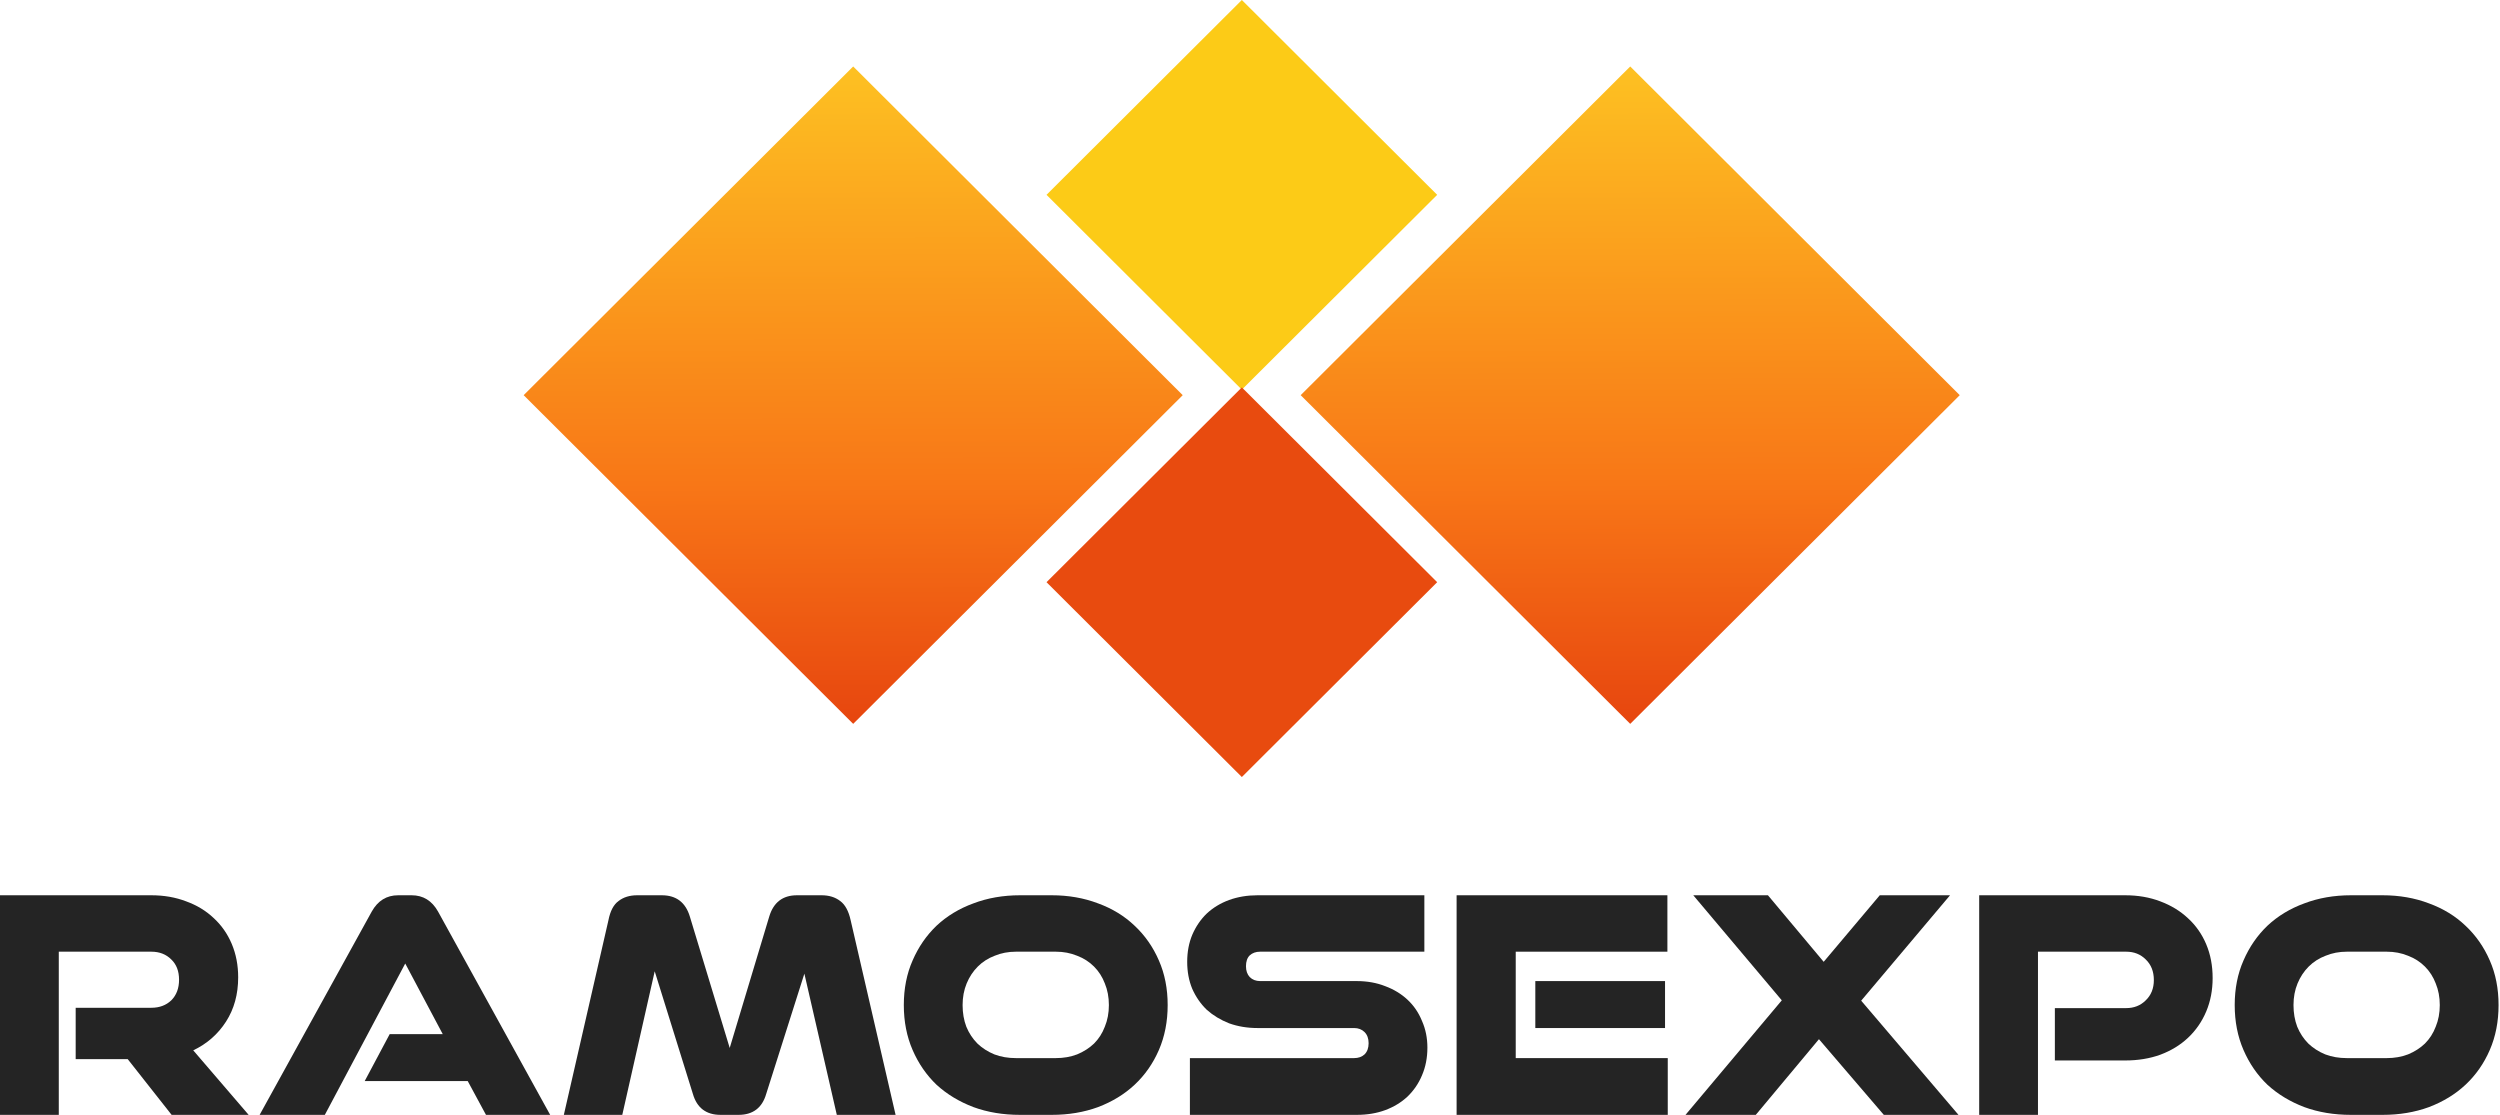
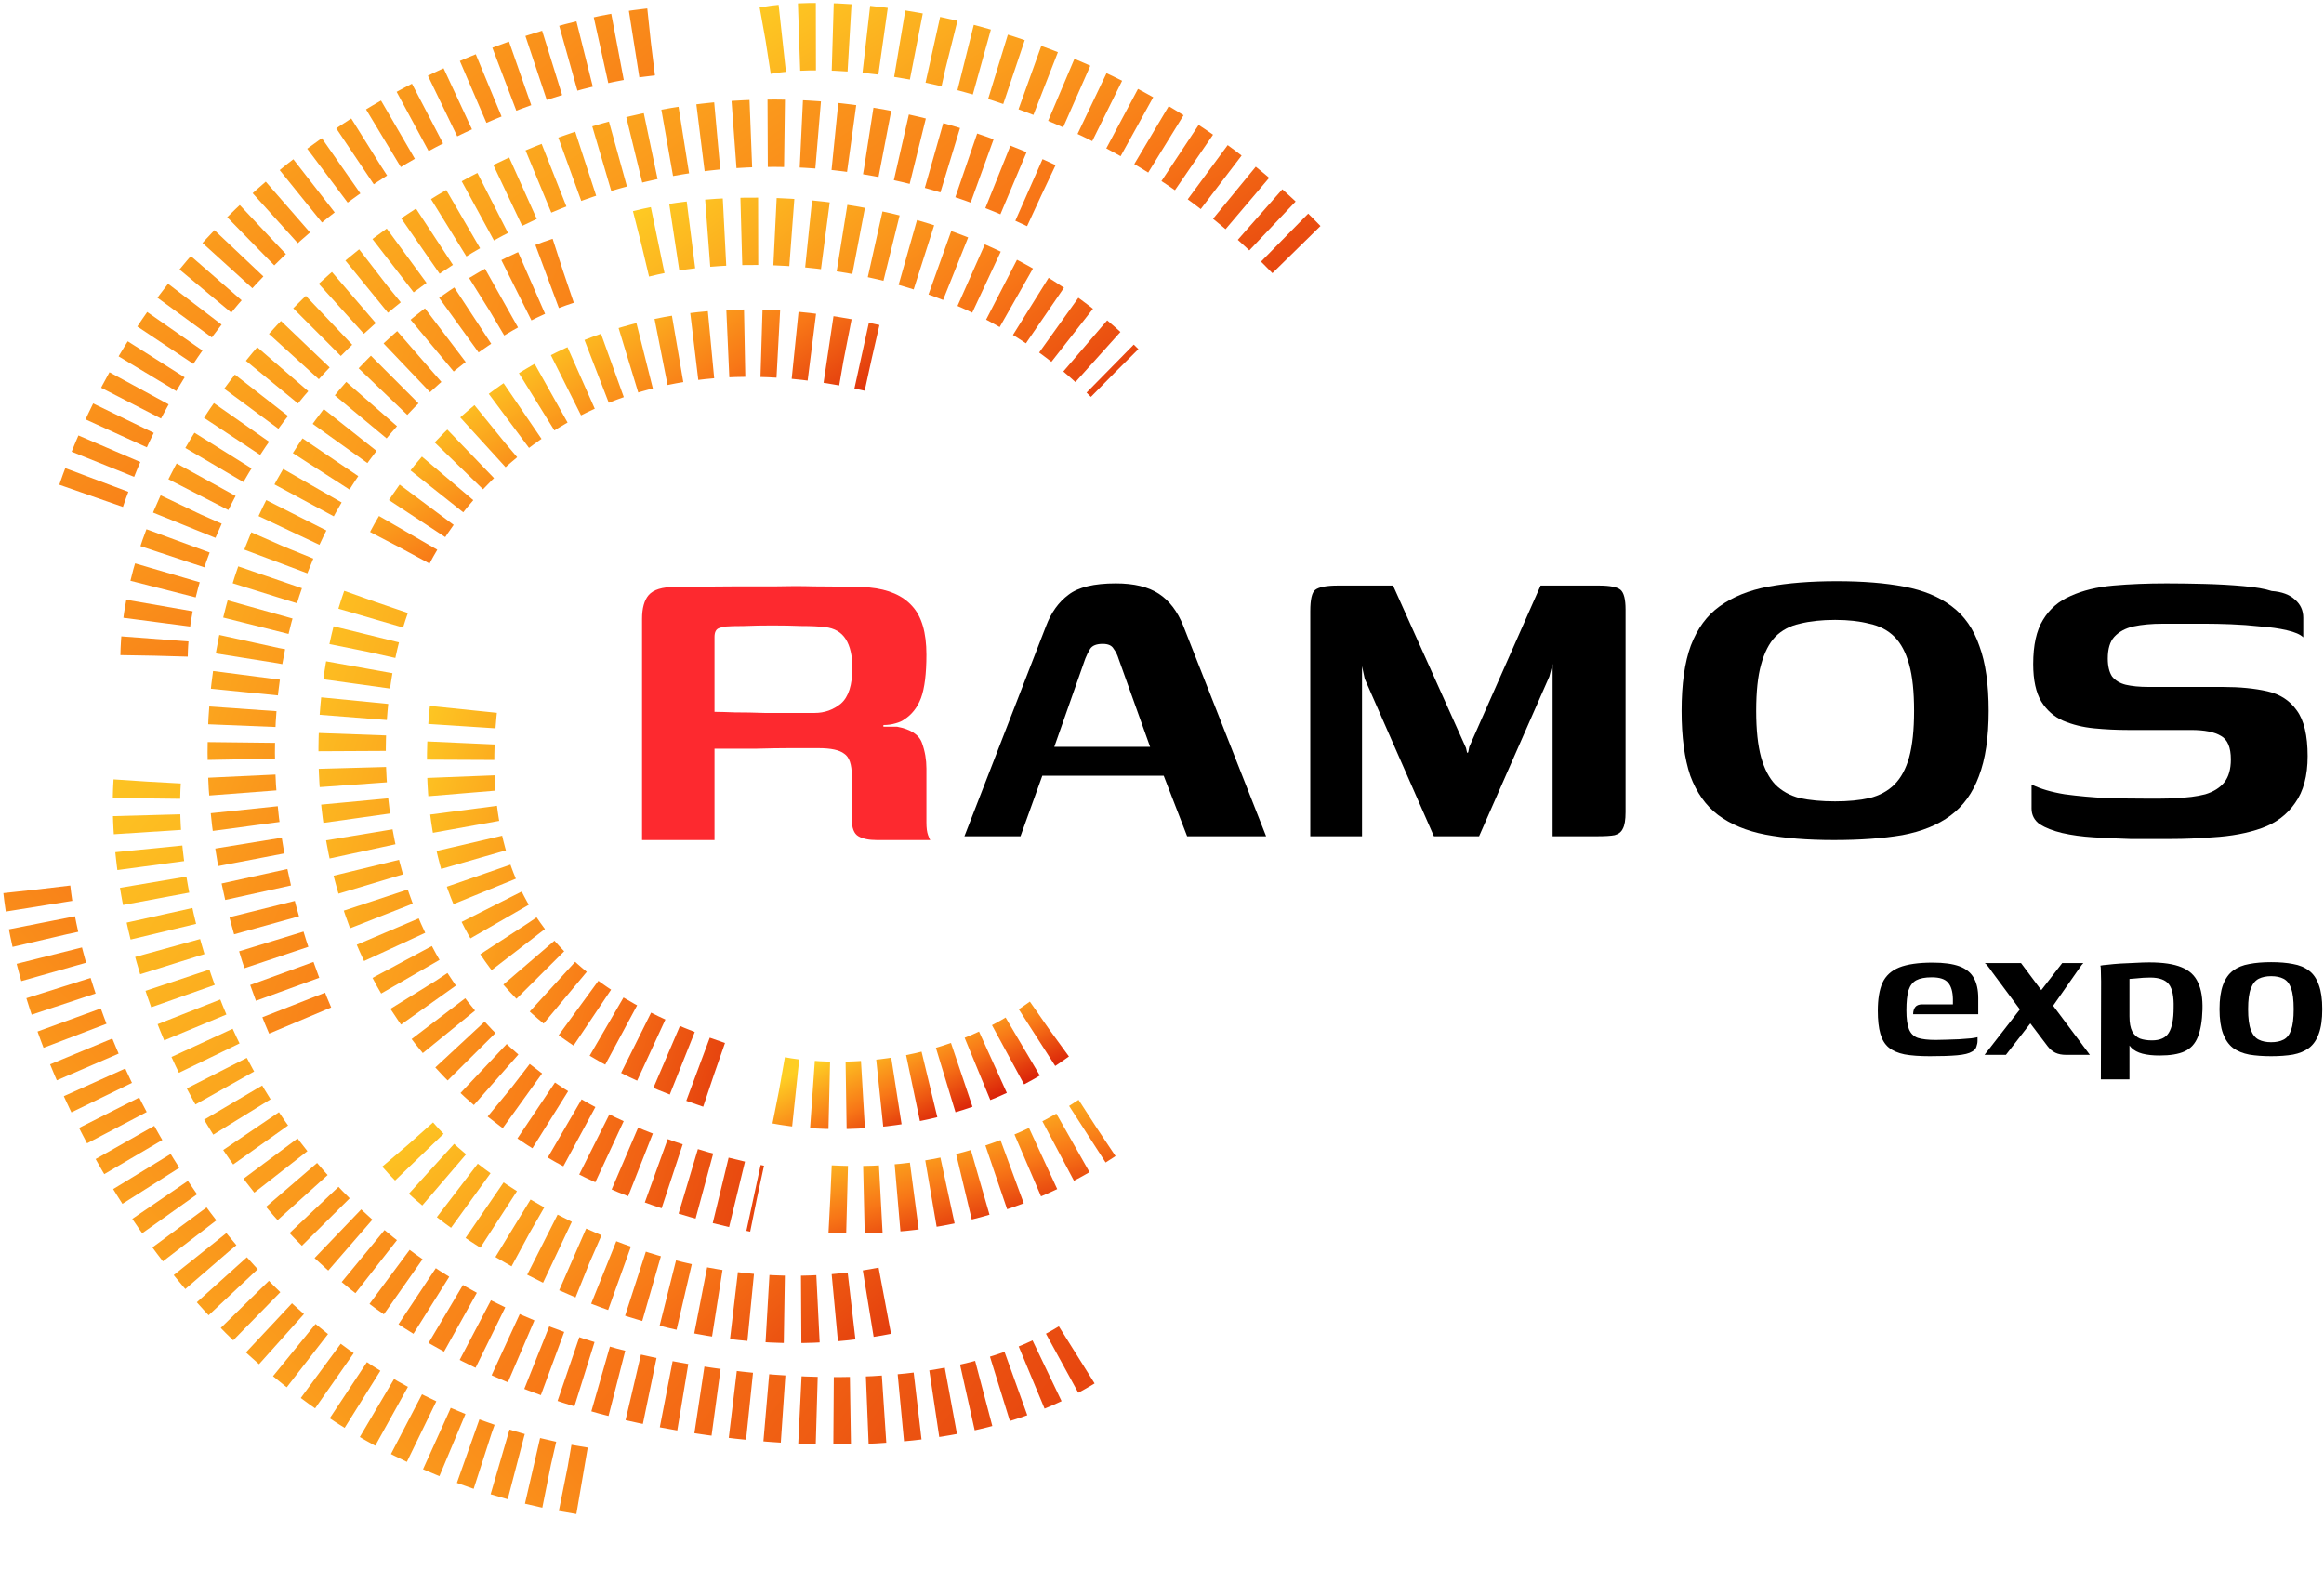
- <svg xmlns="http://www.w3.org/2000/svg" width="148" height="66" viewBox="0 0 148 66" fill="none">
-   <path d="M10.16 66L7.56 62.7H4.48V59.66H8.96C9.44 59.66 9.833 59.513 10.14 59.22C10.447 58.913 10.6 58.507 10.6 58C10.6 57.493 10.447 57.093 10.14 56.8C9.833 56.493 9.44 56.34 8.96 56.34H3.48V66H0V53H8.96C9.707 53 10.393 53.12 11.02 53.36C11.647 53.587 12.187 53.913 12.64 54.34C13.107 54.767 13.467 55.28 13.72 55.88C13.973 56.48 14.1 57.14 14.1 57.86C14.1 58.86 13.86 59.733 13.38 60.48C12.9 61.227 12.253 61.793 11.44 62.18L14.72 66H10.16Z" fill="#242424" />
-   <path d="M28.77 66L27.69 64H21.59L23.07 61.22H26.21L23.99 57.04L19.23 66H15.37L22.01 53.96C22.37 53.32 22.89 53 23.57 53H24.37C25.05 53 25.57 53.32 25.93 53.96L32.57 66H28.77Z" fill="#242424" />
-   <path d="M49.539 66L47.619 57.64L45.359 64.76C45.119 65.587 44.572 66 43.719 66H42.659C41.805 66 41.259 65.587 41.019 64.76L38.759 57.5L36.839 66H33.379L36.019 54.48C36.125 53.933 36.325 53.553 36.619 53.34C36.912 53.113 37.279 53 37.719 53H39.179C40.032 53 40.585 53.42 40.839 54.26L43.199 62.04L45.539 54.26C45.792 53.42 46.339 53 47.179 53H48.639C49.079 53 49.445 53.113 49.739 53.34C50.032 53.553 50.239 53.933 50.359 54.48L53.019 66H49.539Z" fill="#242424" />
-   <path d="M62.506 62.64C62.959 62.64 63.379 62.567 63.766 62.42C64.153 62.26 64.486 62.047 64.766 61.78C65.046 61.5 65.259 61.167 65.406 60.78C65.566 60.393 65.646 59.967 65.646 59.5C65.646 59.033 65.566 58.607 65.406 58.22C65.259 57.833 65.046 57.5 64.766 57.22C64.486 56.94 64.153 56.727 63.766 56.58C63.379 56.42 62.959 56.34 62.506 56.34H60.146C59.692 56.34 59.273 56.42 58.886 56.58C58.499 56.727 58.166 56.94 57.886 57.22C57.606 57.5 57.386 57.833 57.226 58.22C57.066 58.607 56.986 59.033 56.986 59.5C56.986 59.967 57.059 60.393 57.206 60.78C57.366 61.167 57.586 61.5 57.866 61.78C58.146 62.047 58.479 62.26 58.866 62.42C59.252 62.567 59.679 62.64 60.146 62.64H62.506ZM60.386 66C59.386 66 58.466 65.847 57.626 65.54C56.786 65.22 56.059 64.78 55.446 64.22C54.846 63.647 54.373 62.96 54.026 62.16C53.679 61.36 53.506 60.473 53.506 59.5C53.506 58.527 53.679 57.647 54.026 56.86C54.373 56.06 54.846 55.373 55.446 54.8C56.059 54.227 56.786 53.787 57.626 53.48C58.466 53.16 59.386 53 60.386 53H62.266C63.252 53 64.166 53.16 65.006 53.48C65.846 53.787 66.566 54.227 67.166 54.8C67.779 55.373 68.259 56.06 68.606 56.86C68.952 57.647 69.126 58.527 69.126 59.5C69.126 60.473 68.952 61.36 68.606 62.16C68.259 62.96 67.779 63.647 67.166 64.22C66.566 64.78 65.846 65.22 65.006 65.54C64.166 65.847 63.252 66 62.266 66H60.386Z" fill="#242424" />
-   <path d="M70.442 66V62.64H80.162C80.415 62.64 80.622 62.567 80.782 62.42C80.942 62.26 81.022 62.04 81.022 61.76C81.022 61.48 80.942 61.26 80.782 61.1C80.622 60.94 80.415 60.86 80.162 60.86H74.442C73.842 60.86 73.282 60.767 72.762 60.58C72.255 60.38 71.815 60.113 71.442 59.78C71.082 59.433 70.795 59.02 70.582 58.54C70.382 58.06 70.282 57.527 70.282 56.94C70.282 56.353 70.382 55.82 70.582 55.34C70.795 54.847 71.082 54.427 71.442 54.08C71.815 53.733 72.255 53.467 72.762 53.28C73.282 53.093 73.842 53 74.442 53H84.322V56.34H74.602C74.348 56.34 74.142 56.413 73.982 56.56C73.835 56.707 73.762 56.92 73.762 57.2C73.762 57.467 73.835 57.68 73.982 57.84C74.142 58 74.348 58.08 74.602 58.08H80.322C80.935 58.08 81.495 58.18 82.002 58.38C82.508 58.567 82.948 58.833 83.322 59.18C83.695 59.527 83.982 59.947 84.182 60.44C84.395 60.92 84.502 61.447 84.502 62.02C84.502 62.62 84.395 63.167 84.182 63.66C83.982 64.14 83.695 64.56 83.322 64.92C82.948 65.267 82.508 65.533 82.002 65.72C81.495 65.907 80.935 66 80.322 66H70.442Z" fill="#242424" />
-   <path d="M90.891 60.86V58.08H98.57V60.86H90.891ZM86.231 66V53H98.71V56.34H89.731V62.64H98.731V66H86.231Z" fill="#242424" />
-   <path d="M111.522 66L107.682 61.52L103.942 66H99.782L105.482 59.22L100.242 53H104.662L107.962 56.94L111.282 53H115.442L110.182 59.24L115.942 66H111.522Z" fill="#242424" />
-   <path d="M121.648 62.78V59.68H125.868C126.335 59.68 126.721 59.527 127.028 59.22C127.348 58.913 127.508 58.513 127.508 58.02C127.508 57.513 127.348 57.107 127.028 56.8C126.721 56.493 126.335 56.34 125.868 56.34H120.648V66H117.168V53H125.808C126.568 53 127.261 53.12 127.888 53.36C128.528 53.6 129.075 53.933 129.528 54.36C129.995 54.787 130.355 55.3 130.608 55.9C130.861 56.5 130.988 57.167 130.988 57.9C130.988 58.62 130.861 59.28 130.608 59.88C130.355 60.48 129.995 61 129.528 61.44C129.075 61.867 128.528 62.2 127.888 62.44C127.261 62.667 126.568 62.78 125.808 62.78H121.648Z" fill="#242424" />
-   <path d="M141.295 62.64C141.748 62.64 142.168 62.567 142.555 62.42C142.942 62.26 143.275 62.047 143.555 61.78C143.835 61.5 144.048 61.167 144.195 60.78C144.355 60.393 144.435 59.967 144.435 59.5C144.435 59.033 144.355 58.607 144.195 58.22C144.048 57.833 143.835 57.5 143.555 57.22C143.275 56.94 142.942 56.727 142.555 56.58C142.168 56.42 141.748 56.34 141.295 56.34H138.935C138.482 56.34 138.062 56.42 137.675 56.58C137.288 56.727 136.955 56.94 136.675 57.22C136.395 57.5 136.175 57.833 136.015 58.22C135.855 58.607 135.775 59.033 135.775 59.5C135.775 59.967 135.848 60.393 135.995 60.78C136.155 61.167 136.375 61.5 136.655 61.78C136.935 62.047 137.268 62.26 137.655 62.42C138.041 62.567 138.468 62.64 138.935 62.64H141.295ZM139.175 66C138.175 66 137.255 65.847 136.415 65.54C135.575 65.22 134.848 64.78 134.235 64.22C133.635 63.647 133.162 62.96 132.815 62.16C132.468 61.36 132.295 60.473 132.295 59.5C132.295 58.527 132.468 57.647 132.815 56.86C133.162 56.06 133.635 55.373 134.235 54.8C134.848 54.227 135.575 53.787 136.415 53.48C137.255 53.16 138.175 53 139.175 53H141.055C142.042 53 142.955 53.16 143.795 53.48C144.635 53.787 145.355 54.227 145.955 54.8C146.568 55.373 147.048 56.06 147.395 56.86C147.742 57.647 147.915 58.527 147.915 59.5C147.915 60.473 147.742 61.36 147.395 62.16C147.048 62.96 146.568 63.647 145.955 64.22C145.355 64.78 144.635 65.22 143.795 65.54C142.955 65.847 142.042 66 141.055 66H139.175Z" fill="#242424" />
-   <path d="M50.509 3.935L70.017 23.394L50.509 42.853L31 23.394L50.509 3.935Z" fill="url(#paint0_linear_909_2867)" />
-   <path d="M96.509 3.935L116.017 23.394L96.509 42.853L77 23.394L96.509 3.935Z" fill="url(#paint1_linear_909_2867)" />
-   <path d="M73.517 0L85.081 11.534L73.517 23.067L61.954 11.534L73.517 0Z" fill="#FCCB17" />
-   <path d="M73.517 22.933L85.081 34.466L73.517 46L61.954 34.466L73.517 22.933Z" fill="#E84B0F" />
+ <svg xmlns="http://www.w3.org/2000/svg" width="138" height="94" viewBox="0 0 138 94" fill="none">
+   <path d="M47.539 44.429C47.539 44.429 47.291 44.429 46.795 44.429C46.321 44.429 45.695 44.44 44.919 44.461C44.142 44.461 43.312 44.461 42.428 44.461V49.886H38.126V36.749C38.126 36.117 38.255 35.649 38.514 35.344C38.794 35.017 39.322 34.853 40.099 34.853C40.422 34.853 40.886 34.853 41.49 34.853C42.115 34.832 42.805 34.821 43.56 34.821C44.337 34.821 45.134 34.821 45.954 34.821C46.795 34.799 47.593 34.799 48.348 34.821C49.102 34.821 49.76 34.832 50.321 34.853C50.903 34.853 51.334 34.864 51.615 34.886C52.758 34.995 53.61 35.365 54.17 35.997C54.731 36.607 55.011 37.566 55.011 38.873C55.011 40.006 54.904 40.867 54.688 41.455C54.472 42.021 54.138 42.446 53.685 42.729C53.577 42.816 53.405 42.893 53.167 42.958C52.952 43.023 52.715 43.056 52.456 43.056V43.154C52.585 43.154 52.725 43.154 52.876 43.154C53.027 43.154 53.157 43.154 53.264 43.154C54.084 43.307 54.58 43.633 54.752 44.135C54.925 44.614 55.011 45.115 55.011 45.638V48.84C55.011 49.167 55.044 49.418 55.108 49.592C55.173 49.766 55.216 49.864 55.238 49.886H52.068C51.593 49.886 51.227 49.81 50.968 49.657C50.709 49.505 50.58 49.167 50.58 48.644V46.063C50.58 45.387 50.429 44.952 50.127 44.755C49.846 44.538 49.34 44.429 48.606 44.429H47.539ZM42.428 42.272C42.687 42.272 43.086 42.283 43.625 42.304C44.185 42.304 44.779 42.315 45.404 42.337C46.051 42.337 46.644 42.337 47.183 42.337C47.744 42.337 48.143 42.337 48.38 42.337C48.962 42.337 49.48 42.152 49.933 41.782C50.386 41.389 50.612 40.681 50.612 39.657C50.612 38.938 50.483 38.372 50.224 37.958C49.965 37.544 49.555 37.304 48.995 37.239C48.628 37.196 48.164 37.174 47.604 37.174C47.043 37.152 46.461 37.141 45.857 37.141C45.253 37.141 44.692 37.152 44.175 37.174C43.679 37.174 43.301 37.185 43.043 37.206C42.999 37.206 42.881 37.239 42.687 37.304C42.514 37.37 42.428 37.544 42.428 37.827V42.272Z" fill="#FD292F" />
+   <path d="M57.268 49.66L62.118 37.168C62.42 36.37 62.862 35.755 63.444 35.323C64.026 34.87 64.963 34.644 66.257 34.644C67.335 34.644 68.186 34.849 68.811 35.259C69.436 35.669 69.921 36.305 70.266 37.168L75.181 49.66H70.492L69.102 46.068H61.892L60.598 49.66H57.268ZM62.603 44.352H68.294L66.418 39.11C66.354 38.894 66.257 38.7 66.127 38.527C66.02 38.333 65.804 38.236 65.481 38.236C65.114 38.236 64.866 38.333 64.737 38.527C64.629 38.7 64.532 38.894 64.446 39.11L62.603 44.352Z" fill="black" />
+   <path d="M77.805 49.66V36.294C77.805 35.604 77.902 35.183 78.096 35.032C78.312 34.86 78.764 34.773 79.454 34.773H82.72L87.052 44.417L87.117 44.708L87.182 44.676L87.246 44.352L91.482 34.773H94.942C95.61 34.773 96.041 34.86 96.235 35.032C96.429 35.205 96.526 35.593 96.526 36.197V48.236C96.526 48.689 96.472 49.013 96.365 49.207C96.278 49.401 96.117 49.53 95.879 49.595C95.664 49.638 95.341 49.66 94.909 49.66H92.194V39.433L91.999 40.178L87.829 49.66H85.145L81.038 40.307L80.877 39.563V49.66H77.805Z" fill="black" />
+   <path d="M108.906 49.886C107.333 49.886 105.975 49.778 104.832 49.563C103.711 49.347 102.774 48.959 102.019 48.398C101.286 47.837 100.737 47.06 100.37 46.068C100.025 45.054 99.853 43.77 99.853 42.217C99.853 40.62 100.036 39.325 100.403 38.333C100.791 37.319 101.362 36.542 102.116 36.003C102.892 35.442 103.851 35.054 104.994 34.838C106.158 34.622 107.516 34.514 109.068 34.514C110.62 34.514 111.956 34.622 113.077 34.838C114.22 35.054 115.157 35.442 115.89 36.003C116.645 36.564 117.194 37.352 117.539 38.365C117.906 39.358 118.089 40.642 118.089 42.217C118.089 43.791 117.895 45.086 117.507 46.1C117.14 47.092 116.58 47.869 115.826 48.43C115.071 48.991 114.112 49.379 112.948 49.595C111.805 49.789 110.458 49.886 108.906 49.886ZM108.971 47.589C109.747 47.589 110.426 47.524 111.008 47.394C111.611 47.243 112.107 46.974 112.495 46.585C112.883 46.197 113.174 45.658 113.368 44.967C113.562 44.255 113.659 43.338 113.659 42.217C113.659 41.073 113.562 40.156 113.368 39.466C113.174 38.754 112.883 38.204 112.495 37.815C112.107 37.427 111.611 37.168 111.008 37.039C110.426 36.888 109.747 36.812 108.971 36.812C108.173 36.812 107.473 36.888 106.869 37.039C106.287 37.168 105.802 37.427 105.414 37.815C105.048 38.204 104.768 38.754 104.574 39.466C104.38 40.156 104.283 41.073 104.283 42.217C104.283 43.338 104.38 44.255 104.574 44.967C104.768 45.658 105.048 46.197 105.414 46.585C105.802 46.974 106.287 47.243 106.869 47.394C107.473 47.524 108.173 47.589 108.971 47.589Z" fill="black" />
+   <path d="M120.635 46.585C121.152 46.844 121.81 47.038 122.607 47.168C123.405 47.276 124.235 47.351 125.097 47.394C125.959 47.416 126.724 47.427 127.392 47.427C127.63 47.427 127.921 47.427 128.265 47.427C128.632 47.427 128.934 47.416 129.171 47.394C129.861 47.373 130.453 47.297 130.949 47.168C131.445 47.017 131.822 46.779 132.081 46.456C132.339 46.132 132.469 45.679 132.469 45.097C132.469 44.385 132.275 43.921 131.887 43.705C131.499 43.468 130.906 43.349 130.108 43.349C129.85 43.349 129.548 43.349 129.203 43.349C128.88 43.349 128.492 43.349 128.039 43.349C127.586 43.349 127.026 43.349 126.358 43.349C125.69 43.349 125.021 43.317 124.353 43.252C123.685 43.187 123.071 43.036 122.51 42.799C121.971 42.562 121.54 42.184 121.217 41.666C120.894 41.127 120.732 40.383 120.732 39.433C120.732 38.312 120.926 37.438 121.314 36.812C121.702 36.165 122.251 35.69 122.963 35.388C123.674 35.065 124.515 34.86 125.485 34.773C126.455 34.687 127.511 34.644 128.653 34.644C129.343 34.644 130.098 34.655 130.917 34.676C131.736 34.698 132.501 34.741 133.212 34.806C133.945 34.87 134.506 34.968 134.894 35.097C135.497 35.14 135.961 35.313 136.284 35.615C136.607 35.895 136.769 36.251 136.769 36.683C136.769 36.747 136.769 36.866 136.769 37.039C136.769 37.211 136.769 37.384 136.769 37.556C136.769 37.729 136.769 37.826 136.769 37.848C136.597 37.675 136.273 37.535 135.799 37.427C135.346 37.319 134.818 37.244 134.215 37.2C133.633 37.136 133.051 37.093 132.469 37.071C131.887 37.049 131.391 37.039 130.981 37.039H128.427C127.759 37.039 127.177 37.093 126.681 37.2C126.207 37.308 125.83 37.513 125.549 37.815C125.291 38.096 125.161 38.527 125.161 39.11C125.161 39.563 125.248 39.919 125.42 40.178C125.614 40.415 125.884 40.577 126.228 40.663C126.595 40.749 127.048 40.793 127.586 40.793C128.729 40.793 129.667 40.793 130.399 40.793C131.154 40.793 131.682 40.793 131.984 40.793C132.997 40.793 133.881 40.879 134.635 41.051C135.39 41.224 135.972 41.602 136.381 42.184C136.812 42.767 137.028 43.673 137.028 44.903C137.028 46.068 136.78 46.995 136.284 47.686C135.81 48.376 135.152 48.872 134.312 49.174C133.471 49.476 132.49 49.66 131.369 49.724C130.529 49.789 129.72 49.822 128.944 49.822C128.168 49.822 127.349 49.822 126.487 49.822C125.754 49.8 125.032 49.768 124.321 49.724C123.631 49.681 123.006 49.595 122.445 49.466C121.907 49.336 121.465 49.163 121.12 48.948C120.797 48.711 120.635 48.398 120.635 48.009V46.585Z" fill="black" />
+   <path d="M114.597 62.722C113.99 62.722 113.488 62.686 113.092 62.613C112.697 62.532 112.384 62.395 112.154 62.205C111.923 62.014 111.758 61.741 111.657 61.387C111.555 61.033 111.505 60.579 111.505 60.025C111.505 59.335 111.597 58.781 111.781 58.363C111.974 57.945 112.305 57.641 112.775 57.45C113.253 57.26 113.916 57.164 114.763 57.164C115.426 57.164 115.955 57.237 116.351 57.382C116.746 57.528 117.032 57.759 117.207 58.077C117.381 58.386 117.469 58.785 117.469 59.276V60.229H113.603C113.603 60.066 113.64 59.93 113.714 59.821C113.796 59.703 113.939 59.644 114.142 59.644H115.964V59.317C115.955 58.881 115.858 58.558 115.674 58.35C115.499 58.141 115.177 58.036 114.708 58.036C114.312 58.036 114.004 58.095 113.783 58.213C113.571 58.331 113.419 58.531 113.327 58.813C113.244 59.094 113.203 59.489 113.203 59.998C113.203 60.488 113.253 60.861 113.355 61.115C113.456 61.369 113.631 61.542 113.879 61.633C114.137 61.714 114.491 61.755 114.942 61.755C115.108 61.755 115.315 61.751 115.564 61.741C115.821 61.732 116.079 61.723 116.337 61.714C116.604 61.696 116.838 61.678 117.041 61.66C117.243 61.633 117.372 61.61 117.427 61.592V61.81C117.427 61.919 117.404 62.037 117.358 62.164C117.322 62.282 117.234 62.377 117.096 62.45C116.921 62.559 116.627 62.631 116.212 62.668C115.808 62.704 115.269 62.722 114.597 62.722Z" fill="black" />
+   <path d="M117.843 62.641L119.941 59.943L118.284 57.709C118.22 57.609 118.151 57.514 118.077 57.423C118.013 57.323 117.939 57.246 117.856 57.192H120.01L121.211 58.799L122.454 57.192H123.71C123.692 57.219 123.659 57.255 123.613 57.301C123.577 57.346 123.531 57.41 123.475 57.491L121.915 59.725L124.097 62.641H122.675C122.435 62.641 122.228 62.6 122.053 62.518C121.878 62.436 121.722 62.304 121.584 62.123L120.562 60.774L119.113 62.641H117.843Z" fill="black" />
+   <path d="M124.75 64.098L124.763 58.282C124.763 58.054 124.759 57.85 124.75 57.669C124.75 57.487 124.74 57.378 124.722 57.342C124.796 57.323 124.943 57.305 125.164 57.287C125.385 57.26 125.638 57.237 125.923 57.219C126.218 57.201 126.512 57.187 126.807 57.178C127.11 57.16 127.382 57.151 127.621 57.151C128.44 57.151 129.08 57.246 129.54 57.437C130.01 57.628 130.336 57.932 130.52 58.35C130.714 58.758 130.801 59.294 130.783 59.957C130.764 60.629 130.672 61.169 130.507 61.578C130.35 61.978 130.088 62.264 129.72 62.436C129.361 62.6 128.864 62.681 128.229 62.681C127.842 62.681 127.506 62.645 127.221 62.572C126.945 62.5 126.724 62.382 126.558 62.218C126.392 62.046 126.273 61.828 126.199 61.564L126.448 61.428V64.098H124.75ZM127.787 61.782C128.265 61.782 128.597 61.633 128.781 61.333C128.974 61.024 129.071 60.529 129.071 59.848C129.089 59.185 128.997 58.722 128.795 58.459C128.592 58.186 128.219 58.05 127.676 58.05C127.557 58.05 127.419 58.054 127.262 58.063C127.106 58.073 126.954 58.086 126.807 58.104C126.659 58.114 126.54 58.123 126.448 58.132V60.352C126.448 60.742 126.503 61.042 126.613 61.251C126.724 61.451 126.876 61.592 127.069 61.673C127.271 61.746 127.511 61.782 127.787 61.782Z" fill="black" />
+   <path d="M134.861 62.722C134.373 62.722 133.94 62.69 133.563 62.627C133.185 62.554 132.863 62.422 132.596 62.232C132.339 62.032 132.141 61.746 132.003 61.374C131.865 61.001 131.796 60.52 131.796 59.93C131.796 59.339 131.865 58.858 132.003 58.486C132.141 58.114 132.339 57.832 132.596 57.641C132.863 57.441 133.185 57.31 133.563 57.246C133.94 57.173 134.373 57.137 134.861 57.137C135.358 57.137 135.79 57.173 136.158 57.246C136.536 57.31 136.853 57.441 137.111 57.641C137.369 57.832 137.562 58.114 137.691 58.486C137.829 58.858 137.898 59.339 137.898 59.93C137.898 60.529 137.829 61.015 137.691 61.387C137.562 61.751 137.369 62.032 137.111 62.232C136.853 62.422 136.536 62.554 136.158 62.627C135.781 62.69 135.348 62.722 134.861 62.722ZM134.861 61.891C135.155 61.891 135.399 61.841 135.592 61.741C135.795 61.642 135.947 61.451 136.048 61.169C136.149 60.888 136.2 60.475 136.2 59.93C136.2 59.385 136.149 58.972 136.048 58.69C135.947 58.409 135.795 58.218 135.592 58.118C135.399 58.018 135.155 57.968 134.861 57.968C134.575 57.968 134.331 58.018 134.129 58.118C133.926 58.218 133.77 58.409 133.659 58.69C133.549 58.972 133.494 59.385 133.494 59.93C133.494 60.475 133.549 60.888 133.659 61.169C133.77 61.451 133.926 61.642 134.129 61.741C134.331 61.841 134.575 61.891 134.861 61.891Z" fill="black" />
+   <path d="M9.15 38.938C9.418 23.277 34.009 -1.514 61.827 11.615" stroke="url(#paint0_linear_998_3662)" stroke-width="4" stroke-dasharray="1 1" />
+   <path d="M38.647 2.491C30.259 3.378 11.874 10.238 5.292 29.784" stroke="url(#paint1_linear_998_3662)" stroke-width="4" stroke-dasharray="1 1" />
+   <path d="M2.188 52.823C3.2 62.133 12.326 84.466 34.632 87.947" stroke="url(#paint2_linear_998_3662)" stroke-width="4" stroke-dasharray="1 1" />
+   <path d="M38.078 14.478C43.526 13.093 56.774 12.686 66.18 22.143" stroke="url(#paint3_linear_998_3662)" stroke-width="4" stroke-dasharray="1 1" />
+   <path d="M45.461 2.411C51.355 1.355 66.554 3.572 77.511 15.38" stroke="url(#paint4_linear_998_3662)" stroke-width="4" stroke-dasharray="1 1" />
+   <path d="M49.301 71.201C51.828 71.332 58.452 71.443 65.131 66.991" stroke="url(#paint5_linear_998_3662)" stroke-width="4" stroke-dasharray="1 1" />
+   <path d="M42.393 63.825C33.154 60.717 26.07 55.05 27.548 41.81" stroke="url(#paint6_linear_998_3662)" stroke-width="4" stroke-dasharray="1 1" />
+   <path d="M46.26 64.752C48.067 65.11 55.619 65.979 62.298 61.121" stroke="url(#paint7_linear_998_3662)" stroke-width="4" stroke-dasharray="1 1" />
+   <path d="M23.747 32.516C26.103 28.005 34.424 17.255 51.773 21.251" stroke="url(#paint8_linear_998_3662)" stroke-width="4" stroke-dasharray="1 1" />
+   <path d="M22.326 35.755C19.06 44.976 19.546 66.026 44.944 71.181" stroke="url(#paint9_linear_998_3662)" stroke-width="4" stroke-dasharray="1 1" />
+   <path d="M33.431 16.084C23.449 19.311 6.859 35.442 18.07 61.191" stroke="url(#paint10_linear_998_3662)" stroke-width="4" stroke-dasharray="1 1" />
+   <path d="M24.222 67.983C27.643 72.001 39.63 80.146 53.293 77.085" stroke="url(#paint11_linear_998_3662)" stroke-width="4" stroke-dasharray="1 1" />
+   <path d="M8.739 46.414C8.172 55.007 13.2 75.763 36.108 82.016C40.69 83.267 55.788 86.136 64.727 79.944" stroke="url(#paint12_linear_998_3662)" stroke-width="4" stroke-dasharray="1 1" />
  <defs>
-     <linearGradient id="paint0_linear_909_2867" x1="64.017" y1="56.5" x2="63.872" y2="-0.5" gradientUnits="userSpaceOnUse">
+     <linearGradient id="paint0_linear_998_3662" x1="103.824" y1="22.092" x2="67.046" y2="-32.986" gradientUnits="userSpaceOnUse">
      <stop stop-color="#D61607" />
      <stop offset="0.49" stop-color="#F87717" />
      <stop offset="1" stop-color="#FECE24" />
    </linearGradient>
-     <linearGradient id="paint1_linear_909_2867" x1="110.018" y1="56.5" x2="109.872" y2="-0.5" gradientUnits="userSpaceOnUse">
+     <linearGradient id="paint1_linear_998_3662" x1="61.892" y1="29.905" x2="22.568" y2="-17.906" gradientUnits="userSpaceOnUse">
+       <stop stop-color="#D61607" />
+       <stop offset="0.49" stop-color="#F87717" />
+       <stop offset="1" stop-color="#FECE24" />
+     </linearGradient>
+     <linearGradient id="paint2_linear_998_3662" x1="20.885" y1="18.069" x2="-26.32" y2="62.022" gradientUnits="userSpaceOnUse">
+       <stop stop-color="#D61607" />
+       <stop offset="0.49" stop-color="#F87717" />
+       <stop offset="1" stop-color="#FECE24" />
+     </linearGradient>
+     <linearGradient id="paint3_linear_998_3662" x1="84.238" y1="18.965" x2="64.816" y2="-7.997" gradientUnits="userSpaceOnUse">
+       <stop stop-color="#D61607" />
+       <stop offset="0.49" stop-color="#F87717" />
+       <stop offset="1" stop-color="#FECE24" />
+     </linearGradient>
+     <linearGradient id="paint4_linear_998_3662" x1="99.192" y1="13.816" x2="78.694" y2="-20.898" gradientUnits="userSpaceOnUse">
+       <stop stop-color="#D61607" />
+       <stop offset="0.49" stop-color="#F87717" />
+       <stop offset="1" stop-color="#FECE24" />
+     </linearGradient>
+     <linearGradient id="paint5_linear_998_3662" x1="76.525" y1="69.233" x2="74.045" y2="60.501" gradientUnits="userSpaceOnUse">
+       <stop stop-color="#D61607" />
+       <stop offset="0.49" stop-color="#F87717" />
+       <stop offset="1" stop-color="#FECE24" />
+     </linearGradient>
+     <linearGradient id="paint6_linear_998_3662" x1="50.571" y1="62.469" x2="20.515" y2="53.953" gradientUnits="userSpaceOnUse">
+       <stop stop-color="#D61607" />
+       <stop offset="0.49" stop-color="#F87717" />
+       <stop offset="1" stop-color="#FECE24" />
+     </linearGradient>
+     <linearGradient id="paint7_linear_998_3662" x1="73.529" y1="58.757" x2="70.586" y2="52.579" gradientUnits="userSpaceOnUse">
+       <stop stop-color="#D61607" />
+       <stop offset="0.49" stop-color="#F87717" />
+       <stop offset="1" stop-color="#FECE24" />
+     </linearGradient>
+     <linearGradient id="paint8_linear_998_3662" x1="71.184" y1="13.134" x2="62.271" y2="-0.408" gradientUnits="userSpaceOnUse">
+       <stop stop-color="#D61607" />
+       <stop offset="0.49" stop-color="#F87717" />
+       <stop offset="1" stop-color="#FECE24" />
+     </linearGradient>
+     <linearGradient id="paint9_linear_998_3662" x1="58.303" y1="68.964" x2="9.517" y2="54.704" gradientUnits="userSpaceOnUse">
+       <stop stop-color="#D61607" />
+       <stop offset="0.49" stop-color="#F87717" />
+       <stop offset="1" stop-color="#FECE24" />
+     </linearGradient>
+     <linearGradient id="paint10_linear_998_3662" x1="57.543" y1="54.309" x2="-0.311" y2="33.204" gradientUnits="userSpaceOnUse">
+       <stop stop-color="#D61607" />
+       <stop offset="0.49" stop-color="#F87717" />
+       <stop offset="1" stop-color="#FECE24" />
+     </linearGradient>
+     <linearGradient id="paint11_linear_998_3662" x1="71.571" y1="73.543" x2="47.427" y2="44.743" gradientUnits="userSpaceOnUse">
+       <stop stop-color="#D61607" />
+       <stop offset="0.49" stop-color="#F87717" />
+       <stop offset="1" stop-color="#FECE24" />
+     </linearGradient>
+     <linearGradient id="paint12_linear_998_3662" x1="99.301" y1="75.718" x2="22.404" y2="15.848" gradientUnits="userSpaceOnUse">
      <stop stop-color="#D61607" />
      <stop offset="0.49" stop-color="#F87717" />
      <stop offset="1" stop-color="#FECE24" />
    </linearGradient>
  </defs>
</svg>
